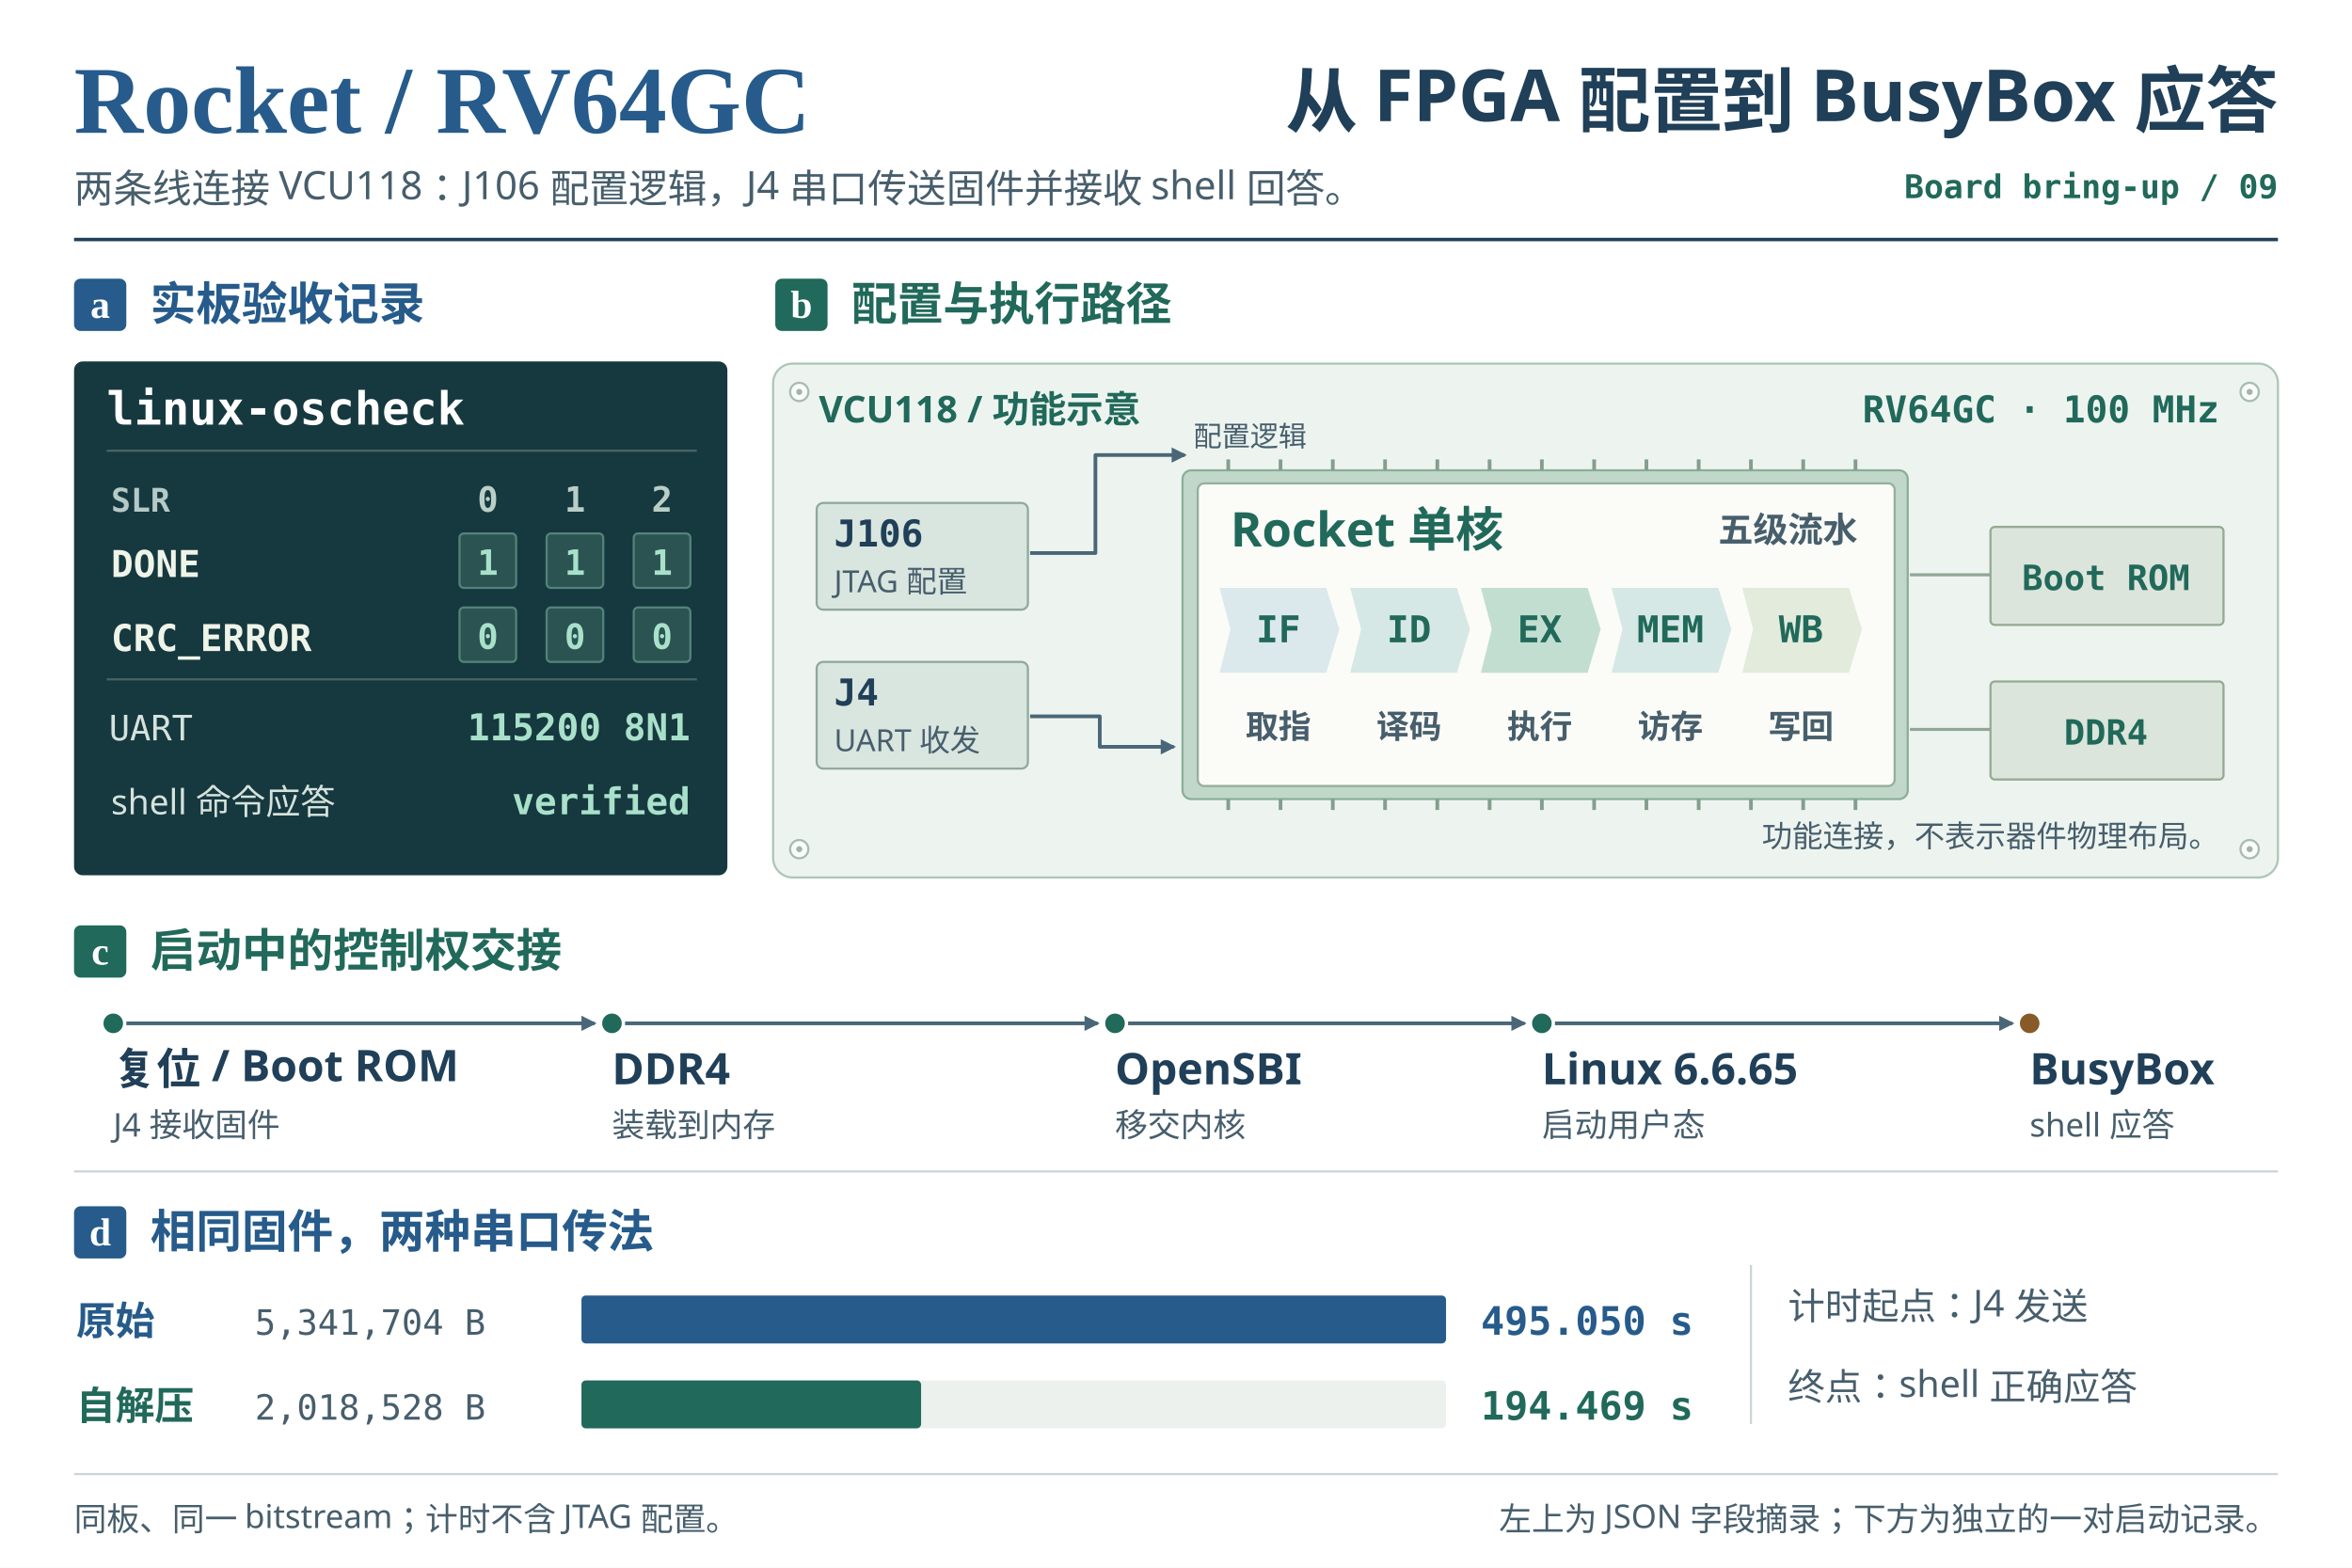
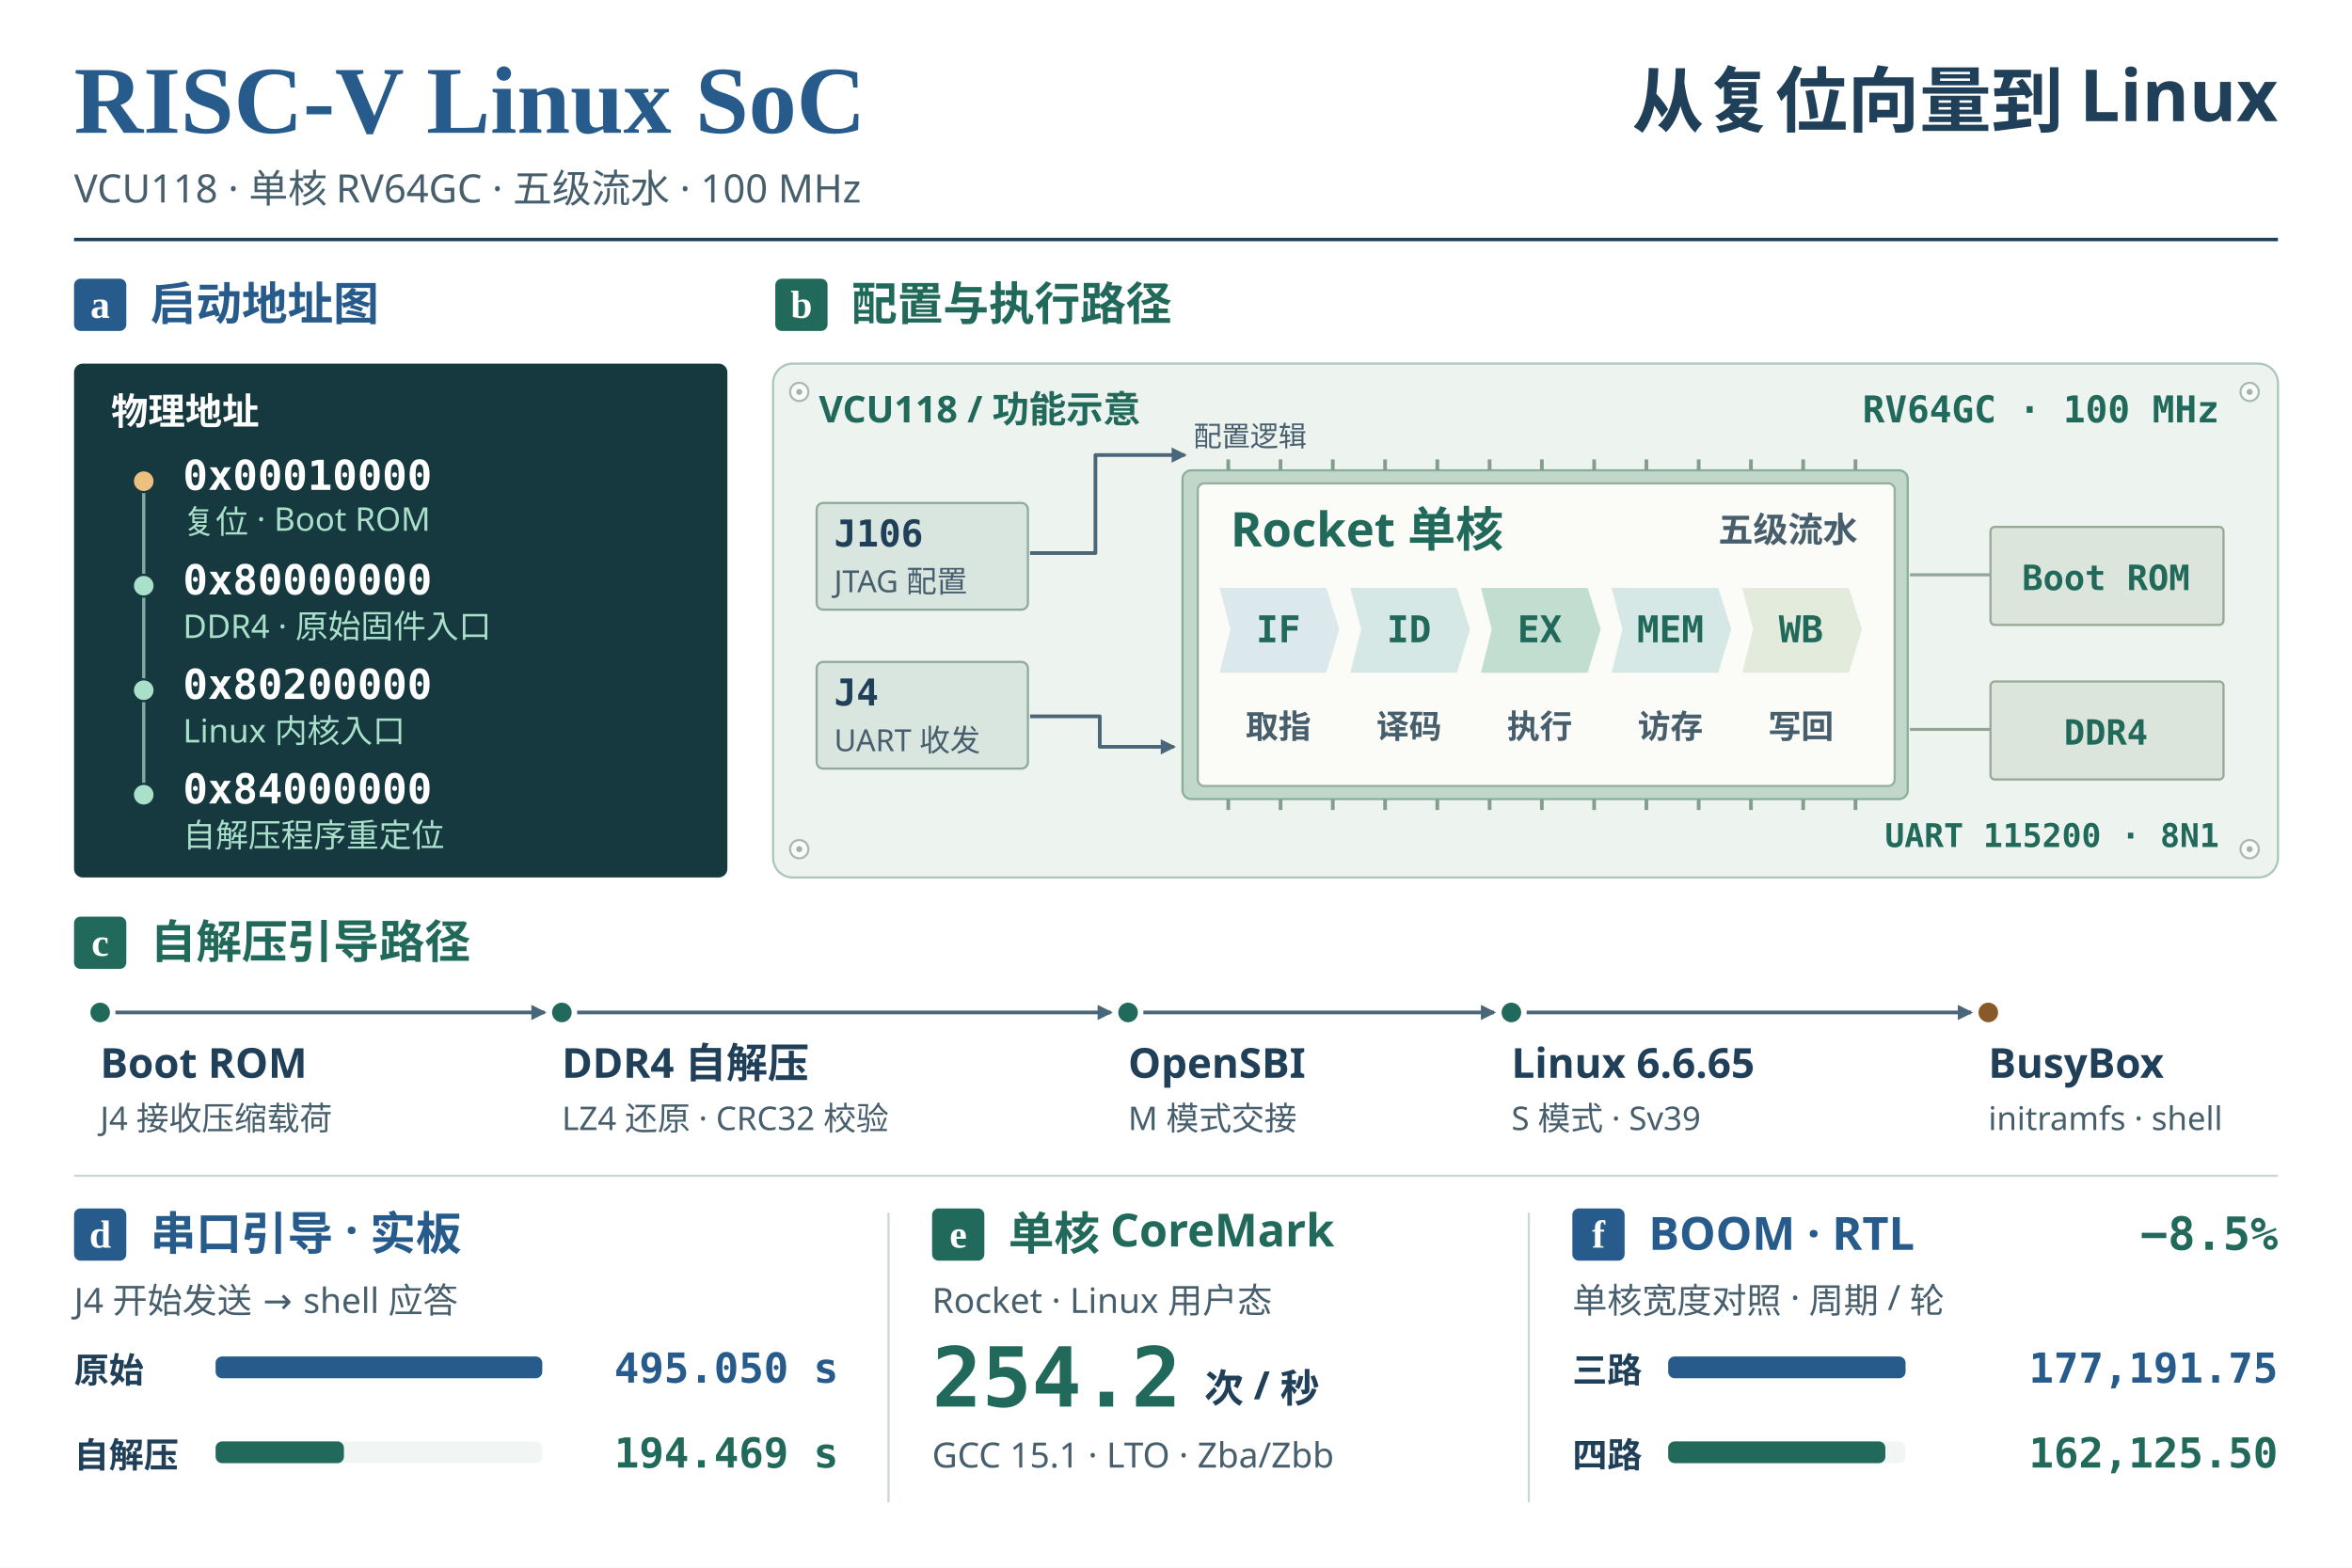
<svg xmlns="http://www.w3.org/2000/svg" width="1080" height="720" viewBox="0 0 1080 720" role="img" aria-labelledby="title desc">
  <defs>
    <marker id="tip" markerWidth="7" markerHeight="7" refX="6" refY="3.5" orient="auto" markerUnits="userSpaceOnUse">
      <path d="M0 0 7 3.5 0 7z" fill="#496778" />
    </marker>
    <pattern id="ruled" width="7" height="7" patternUnits="userSpaceOnUse">
      <path d="m-1 1 2-2m-1 8 7-7m-1 8 2-2" stroke="#c5d3d6" fill="none" />
    </pattern>
  </defs>
  <style>text{font-family:'Segoe UI','Microsoft YaHei',sans-serif}.serif{font-family:Georgia,'Times New Roman',serif}.mono{font-family:Consolas,'Microsoft YaHei',monospace}</style>
  <rect x="0" y="0" width="1080" height="720" rx="0" fill="#ffffff" stroke="none" />
-   <text x="34" y="61" font-size="44" font-weight="690" fill="#265b8b" text-anchor="start" class="serif">Rocket / RV64GC</text>
-   <text x="34" y="93" font-size="18" font-weight="480" fill="#475e6c" text-anchor="start" class="">两条线连接 VCU118：J106 配置逻辑，J4 串口传送固件并接收 shell 回答。</text>
-   <text x="1046" y="58" font-size="33" font-weight="670" fill="#203f58" text-anchor="end" class="">从 FPGA 配置到 BusyBox 应答</text>
-   <text x="1046" y="91" font-size="15" font-weight="600" fill="#21695a" text-anchor="end" class="mono">Board bring-up   /   09</text>
+   <text x="34" y="61" font-size="44" font-weight="690" fill="#265b8b" text-anchor="start" class="serif">RISC-V Linux SoC</text>
+   <text x="34" y="93" font-size="18" font-weight="480" fill="#475e6c" text-anchor="start" class="">VCU118 · 单核 RV64GC · 五级流水 · 100 MHz</text>
+   <text x="1046" y="58" font-size="33" font-weight="670" fill="#203f58" text-anchor="end" class="">从复位向量到 Linux</text>
  <path d="M34 110H1046" fill="none" stroke="#203f58" stroke-width="1.6" stroke-linejoin="round" />
  <rect x="34" y="128" width="24" height="24" rx="3" fill="#265b8b" stroke="none" />
  <text x="46" y="146" font-size="18" font-weight="650" fill="#fff" text-anchor="middle" class="serif">a</text>
-   <text x="69" y="147" font-size="21" font-weight="650" fill="#265b8b" text-anchor="start" class="">实板验收记录</text>
-   <rect x="34" y="166" width="300" height="236" rx="4" fill="#16383f" stroke="none" />
-   <text x="49" y="195" font-size="21" font-weight="620" fill="#fff" text-anchor="start" class="mono">linux-oscheck</text>
-   <path d="M49 207H320" fill="none" stroke="#486363" stroke-width="1" stroke-linejoin="round" />
-   <text x="51" y="235" font-size="15" font-weight="550" fill="#b5c9c6" text-anchor="start" class="mono">SLR</text>
-   <text x="224" y="235" font-size="16" font-weight="550" fill="#b9cec6" text-anchor="middle" class="mono">0</text>
-   <text x="264" y="235" font-size="16" font-weight="550" fill="#b9cec6" text-anchor="middle" class="mono">1</text>
-   <text x="304" y="235" font-size="16" font-weight="550" fill="#b9cec6" text-anchor="middle" class="mono">2</text>
-   <text x="51" y="265" font-size="17" font-weight="560" fill="#eff4e9" text-anchor="start" class="mono">DONE</text>
-   <rect x="211" y="245" width="26" height="25" rx="2" fill="#2a5351" stroke="#53827a" />
-   <text x="224" y="264" font-size="16" font-weight="650" fill="#a9e0ca" text-anchor="middle" class="mono">1</text>
-   <rect x="251" y="245" width="26" height="25" rx="2" fill="#2a5351" stroke="#53827a" />
-   <text x="264" y="264" font-size="16" font-weight="650" fill="#a9e0ca" text-anchor="middle" class="mono">1</text>
-   <rect x="291" y="245" width="26" height="25" rx="2" fill="#2a5351" stroke="#53827a" />
-   <text x="304" y="264" font-size="16" font-weight="650" fill="#a9e0ca" text-anchor="middle" class="mono">1</text>
-   <text x="51" y="299" font-size="17" font-weight="560" fill="#eff4e9" text-anchor="start" class="mono">CRC_ERROR</text>
-   <rect x="211" y="279" width="26" height="25" rx="2" fill="#2a5351" stroke="#53827a" />
-   <text x="224" y="298" font-size="16" font-weight="650" fill="#a9e0ca" text-anchor="middle" class="mono">0</text>
-   <rect x="251" y="279" width="26" height="25" rx="2" fill="#2a5351" stroke="#53827a" />
-   <text x="264" y="298" font-size="16" font-weight="650" fill="#a9e0ca" text-anchor="middle" class="mono">0</text>
-   <rect x="291" y="279" width="26" height="25" rx="2" fill="#2a5351" stroke="#53827a" />
-   <text x="304" y="298" font-size="16" font-weight="650" fill="#a9e0ca" text-anchor="middle" class="mono">0</text>
-   <path d="M49 312H320" fill="none" stroke="#486363" stroke-width="1" stroke-linejoin="round" />
-   <text x="50" y="340" font-size="16" font-weight="520" fill="#d5e2dc" text-anchor="start" class="mono">UART</text>
-   <text x="317" y="340" font-size="17" font-weight="600" fill="#a9e0ca" text-anchor="end" class="mono">115200 8N1</text>
-   <text x="51" y="374" font-size="16" font-weight="500" fill="#d5e2dc" text-anchor="start" class="">shell 命令应答</text>
-   <text x="317" y="374" font-size="17" font-weight="600" fill="#a9e0ca" text-anchor="end" class="mono">verified</text>
+   <text x="69" y="147" font-size="21" font-weight="650" fill="#265b8b" text-anchor="start" class="">启动地址图</text>
+   <rect x="34" y="167" width="300" height="236" rx="4" fill="#16383f" stroke="none" />
+   <text x="51" y="195" font-size="17" font-weight="600" fill="#fff" text-anchor="start" class="">物理地址</text>
+   <path d="M66 218V367" fill="none" stroke="#81a99f" stroke-width="1.5" stroke-linejoin="round" />
+   <circle cx="66" cy="221" r="5" fill="#ecc180" stroke="#16383f" />
+   <text x="84" y="225" font-size="19" font-weight="610" fill="#fff" text-anchor="start" class="mono">0x00010000</text>
+   <text x="84" y="245" font-size="15" font-weight="500" fill="#a9e0ca" text-anchor="start" class="">复位 · Boot ROM</text>
+   <circle cx="66" cy="269" r="5" fill="#a9e0ca" stroke="#16383f" />
+   <text x="84" y="273" font-size="19" font-weight="610" fill="#fff" text-anchor="start" class="mono">0x80000000</text>
+   <text x="84" y="293" font-size="15" font-weight="500" fill="#a9e0ca" text-anchor="start" class="">DDR4 · 原始固件入口</text>
+   <circle cx="66" cy="317" r="5" fill="#a9e0ca" stroke="#16383f" />
+   <text x="84" y="321" font-size="19" font-weight="610" fill="#fff" text-anchor="start" class="mono">0x80200000</text>
+   <text x="84" y="341" font-size="15" font-weight="500" fill="#a9e0ca" text-anchor="start" class="">Linux 内核入口</text>
+   <circle cx="66" cy="365" r="5" fill="#a9e0ca" stroke="#16383f" />
+   <text x="84" y="369" font-size="19" font-weight="610" fill="#fff" text-anchor="start" class="mono">0x84000000</text>
+   <text x="84" y="389" font-size="15" font-weight="500" fill="#a9e0ca" text-anchor="start" class="">自解压程序重定位</text>
  <rect x="356" y="128" width="24" height="24" rx="3" fill="#21695a" stroke="none" />
  <text x="368" y="146" font-size="18" font-weight="650" fill="#fff" text-anchor="middle" class="serif">b</text>
  <text x="391" y="147" font-size="21" font-weight="650" fill="#21695a" text-anchor="start" class="">配置与执行路径</text>
  <rect x="355" y="167" width="691" height="236" rx="9" fill="#edf4ef" stroke="#adc6ba" />
  <circle cx="367" cy="180" r="4.2" fill="#fafcfa" stroke="#a8bbb2" />
  <circle cx="367" cy="180" r="1.4" fill="#a1b5aa" stroke="none" />
  <circle cx="367" cy="390" r="4.2" fill="#fafcfa" stroke="#a8bbb2" />
  <circle cx="367" cy="390" r="1.4" fill="#a1b5aa" stroke="none" />
  <circle cx="1033" cy="180" r="4.2" fill="#fafcfa" stroke="#a8bbb2" />
  <circle cx="1033" cy="180" r="1.4" fill="#a1b5aa" stroke="none" />
  <circle cx="1033" cy="390" r="4.2" fill="#fafcfa" stroke="#a8bbb2" />
  <circle cx="1033" cy="390" r="1.4" fill="#a1b5aa" stroke="none" />
  <text x="376" y="194" font-size="17" font-weight="600" fill="#21695a" text-anchor="start" class="">VCU118   /   功能示意</text>
  <text x="1019" y="194" font-size="17" font-weight="620" fill="#21695a" text-anchor="end" class="mono">RV64GC · 100 MHz</text>
  <rect x="375" y="231" width="97" height="49" rx="3" fill="#d9e5df" stroke="#90a99b" />
  <text x="383" y="251" font-size="17" font-weight="650" fill="#203f58" text-anchor="start" class="mono">J106</text>
  <text x="383" y="272" font-size="14" font-weight="500" fill="#475e6c" text-anchor="start" class="">JTAG 配置</text>
  <rect x="375" y="304" width="97" height="49" rx="3" fill="#d9e5df" stroke="#90a99b" />
  <text x="383" y="324" font-size="17" font-weight="650" fill="#203f58" text-anchor="start" class="mono">J4</text>
  <text x="383" y="345" font-size="14" font-weight="500" fill="#475e6c" text-anchor="start" class="">UART 收发</text>
  <path d="M473 254h30v-45h41" fill="none" stroke="#496778" stroke-width="1.7" stroke-linejoin="round" marker-end="url(#tip)" />
  <text x="548" y="205" font-size="13" font-weight="500" fill="#475e6c" text-anchor="start" class="">配置逻辑</text>
  <path d="M473 329h32v14h34" fill="none" stroke="#496778" stroke-width="1.7" stroke-linejoin="round" marker-end="url(#tip)" />
  <rect x="543" y="216" width="333" height="151" rx="4" fill="#c1d7ca" stroke="#8aaf99" />
  <rect x="550" y="222" width="320" height="139" rx="3" fill="#fbfcf7" stroke="#95af9c" />
  <text x="565" y="251" font-size="22" font-weight="650" fill="#21695a" text-anchor="start" class="">Rocket 单核</text>
  <text x="853" y="249" font-size="16" font-weight="550" fill="#475e6c" text-anchor="end" class="">五级流水</text>
  <polygon points="560.00,270.00 609.00,270.00 615.00,289.00 609.00,309.00 560.00,309.00 565.00,289.00" fill="#dbe9ed" stroke="none" stroke-width="1" stroke-linejoin="round" />
  <text x="587" y="295" font-size="17" font-weight="650" fill="#21695a" text-anchor="middle" class="mono">IF</text>
  <text x="587" y="339" font-size="15" font-weight="550" fill="#475e6c" text-anchor="middle" class="">取指</text>
  <polygon points="620.00,270.00 669.00,270.00 675.00,289.00 669.00,309.00 620.00,309.00 625.00,289.00" fill="#d6e8e5" stroke="none" stroke-width="1" stroke-linejoin="round" />
  <text x="647" y="295" font-size="17" font-weight="650" fill="#21695a" text-anchor="middle" class="mono">ID</text>
  <text x="647" y="339" font-size="15" font-weight="550" fill="#475e6c" text-anchor="middle" class="">译码</text>
  <polygon points="680.00,270.00 729.00,270.00 735.00,289.00 729.00,309.00 680.00,309.00 685.00,289.00" fill="#c2ded1" stroke="none" stroke-width="1" stroke-linejoin="round" />
  <text x="707" y="295" font-size="17" font-weight="650" fill="#21695a" text-anchor="middle" class="mono">EX</text>
  <text x="707" y="339" font-size="15" font-weight="550" fill="#475e6c" text-anchor="middle" class="">执行</text>
  <polygon points="740.00,270.00 789.00,270.00 795.00,289.00 789.00,309.00 740.00,309.00 745.00,289.00" fill="#d6e8e5" stroke="none" stroke-width="1" stroke-linejoin="round" />
  <text x="767" y="295" font-size="17" font-weight="650" fill="#21695a" text-anchor="middle" class="mono">MEM</text>
  <text x="767" y="339" font-size="15" font-weight="550" fill="#475e6c" text-anchor="middle" class="">访存</text>
  <polygon points="800.00,270.00 849.00,270.00 855.00,289.00 849.00,309.00 800.00,309.00 805.00,289.00" fill="#e2ebdc" stroke="none" stroke-width="1" stroke-linejoin="round" />
  <text x="827" y="295" font-size="17" font-weight="650" fill="#21695a" text-anchor="middle" class="mono">WB</text>
  <text x="827" y="339" font-size="15" font-weight="550" fill="#475e6c" text-anchor="middle" class="">写回</text>
  <path d="M564 211v5m0 151v5" fill="none" stroke="#839e8d" stroke-width="1.7" stroke-linejoin="round" />
  <path d="M588 211v5m0 151v5" fill="none" stroke="#839e8d" stroke-width="1.7" stroke-linejoin="round" />
  <path d="M612 211v5m0 151v5" fill="none" stroke="#839e8d" stroke-width="1.7" stroke-linejoin="round" />
  <path d="M636 211v5m0 151v5" fill="none" stroke="#839e8d" stroke-width="1.7" stroke-linejoin="round" />
  <path d="M660 211v5m0 151v5" fill="none" stroke="#839e8d" stroke-width="1.7" stroke-linejoin="round" />
  <path d="M684 211v5m0 151v5" fill="none" stroke="#839e8d" stroke-width="1.7" stroke-linejoin="round" />
  <path d="M708 211v5m0 151v5" fill="none" stroke="#839e8d" stroke-width="1.7" stroke-linejoin="round" />
  <path d="M732 211v5m0 151v5" fill="none" stroke="#839e8d" stroke-width="1.7" stroke-linejoin="round" />
  <path d="M756 211v5m0 151v5" fill="none" stroke="#839e8d" stroke-width="1.7" stroke-linejoin="round" />
  <path d="M780 211v5m0 151v5" fill="none" stroke="#839e8d" stroke-width="1.7" stroke-linejoin="round" />
  <path d="M804 211v5m0 151v5" fill="none" stroke="#839e8d" stroke-width="1.7" stroke-linejoin="round" />
  <path d="M828 211v5m0 151v5" fill="none" stroke="#839e8d" stroke-width="1.7" stroke-linejoin="round" />
  <path d="M852 211v5m0 151v5" fill="none" stroke="#839e8d" stroke-width="1.7" stroke-linejoin="round" />
  <rect x="914" y="242" width="107" height="45" rx="2" fill="#dce5db" stroke="#95aa93" />
  <text x="967" y="271" font-size="16" font-weight="620" fill="#21695a" text-anchor="middle" class="mono">Boot ROM</text>
  <path d="M877 264h37" fill="none" stroke="#90a797" stroke-width="1.4" stroke-linejoin="round" />
  <rect x="914" y="313" width="107" height="45" rx="2" fill="#dce5db" stroke="#95aa93" />
  <text x="967" y="342" font-size="16" font-weight="620" fill="#21695a" text-anchor="middle" class="mono">DDR4</text>
  <path d="M877 335h37" fill="none" stroke="#90a797" stroke-width="1.4" stroke-linejoin="round" />
-   <text x="1019" y="389" font-size="14" font-weight="500" fill="#475e6c" text-anchor="end" class="">功能连接，不表示器件物理布局。</text>
-   <rect x="34" y="425" width="24" height="24" rx="3" fill="#21695a" stroke="none" />
-   <text x="46" y="443" font-size="18" font-weight="650" fill="#fff" text-anchor="middle" class="serif">c</text>
-   <text x="69" y="444" font-size="21" font-weight="650" fill="#21695a" text-anchor="start" class="">启动中的控制权交接</text>
-   <circle cx="52" cy="470" r="4.5" fill="#21695a" stroke="none" />
-   <text x="52" y="498" font-size="20" font-weight="650" fill="#203f58" text-anchor="start" class="">复位 / Boot ROM</text>
-   <text x="52" y="522" font-size="15" font-weight="500" fill="#475e6c" text-anchor="start" class="">J4 接收固件</text>
-   <path d="M58 470H273" fill="none" stroke="#496778" stroke-width="1.7" stroke-linejoin="round" marker-end="url(#tip)" />
-   <circle cx="281" cy="470" r="4.5" fill="#21695a" stroke="none" />
-   <text x="281" y="498" font-size="20" font-weight="650" fill="#203f58" text-anchor="start" class="">DDR4</text>
-   <text x="281" y="522" font-size="15" font-weight="500" fill="#475e6c" text-anchor="start" class="">装载到内存</text>
-   <path d="M287 470H504" fill="none" stroke="#496778" stroke-width="1.7" stroke-linejoin="round" marker-end="url(#tip)" />
-   <circle cx="512" cy="470" r="4.5" fill="#21695a" stroke="none" />
-   <text x="512" y="498" font-size="20" font-weight="650" fill="#203f58" text-anchor="start" class="">OpenSBI</text>
-   <text x="512" y="522" font-size="15" font-weight="500" fill="#475e6c" text-anchor="start" class="">移交内核</text>
-   <path d="M518 470H700" fill="none" stroke="#496778" stroke-width="1.7" stroke-linejoin="round" marker-end="url(#tip)" />
-   <circle cx="708" cy="470" r="4.5" fill="#21695a" stroke="none" />
-   <text x="708" y="498" font-size="20" font-weight="650" fill="#203f58" text-anchor="start" class="">Linux 6.6.65</text>
-   <text x="708" y="522" font-size="15" font-weight="500" fill="#475e6c" text-anchor="start" class="">启动用户态</text>
-   <path d="M714 470H924" fill="none" stroke="#496778" stroke-width="1.7" stroke-linejoin="round" marker-end="url(#tip)" />
-   <circle cx="932" cy="470" r="4.5" fill="#885a27" stroke="none" />
-   <text x="932" y="498" font-size="20" font-weight="650" fill="#203f58" text-anchor="start" class="">BusyBox</text>
-   <text x="932" y="522" font-size="15" font-weight="500" fill="#475e6c" text-anchor="start" class="">shell 应答</text>
-   <path d="M34 538H1046" fill="none" stroke="#cad6d7" stroke-width="1" stroke-linejoin="round" />
-   <rect x="34" y="554" width="24" height="24" rx="3" fill="#265b8b" stroke="none" />
-   <text x="46" y="572" font-size="18" font-weight="650" fill="#fff" text-anchor="middle" class="serif">d</text>
-   <text x="69" y="573" font-size="21" font-weight="650" fill="#265b8b" text-anchor="start" class="">相同固件，两种串口传法</text>
-   <text x="35" y="613" font-size="18" font-weight="620" fill="#265b8b" text-anchor="start" class="">原始</text>
-   <text x="117" y="613" font-size="16" font-weight="500" fill="#475e6c" text-anchor="start" class="mono">5,341,704 B</text>
-   <rect x="267" y="595" width="397" height="22" rx="2" fill="#edf1ee" stroke="none" />
-   <rect x="267" y="595" width="397.0" height="22" rx="2" fill="#265b8b" stroke="none" />
-   <text x="680" y="613" font-size="18" font-weight="650" fill="#265b8b" text-anchor="start" class="mono">495.050 s</text>
-   <text x="35" y="652" font-size="18" font-weight="620" fill="#21695a" text-anchor="start" class="">自解压</text>
-   <text x="117" y="652" font-size="16" font-weight="500" fill="#475e6c" text-anchor="start" class="mono">2,018,528 B</text>
-   <rect x="267" y="634" width="397" height="22" rx="2" fill="#edf1ee" stroke="none" />
-   <rect x="267" y="634" width="155.952" height="22" rx="2" fill="#21695a" stroke="none" />
-   <text x="680" y="652" font-size="18" font-weight="650" fill="#21695a" text-anchor="start" class="mono">194.469 s</text>
-   <path d="M804 581v73" fill="none" stroke="#cad6d7" stroke-width="1" stroke-linejoin="round" />
-   <text x="821" y="606" font-size="17" font-weight="500" fill="#475e6c" text-anchor="start" class="">计时起点：J4 发送</text>
-   <text x="821" y="643" font-size="17" font-weight="500" fill="#475e6c" text-anchor="start" class="">终点：shell 正确应答</text>
-   <path d="M34 677H1046" fill="none" stroke="#cad6d7" stroke-width="1" stroke-linejoin="round" />
-   <text x="34" y="703" font-size="15" font-weight="500" fill="#475e6c" text-anchor="start" class="">同板、同一 bitstream；计时不含 JTAG 配置。</text>
-   <text x="1046" y="703" font-size="15" font-weight="520" fill="#475e6c" text-anchor="end" class="">左上为 JSON 字段摘录；下方为独立的一对启动记录。</text>
+   <text x="1019" y="389" font-size="15" font-weight="550" fill="#21695a" text-anchor="end" class="mono">UART 115200 · 8N1</text>
+   <rect x="34" y="421" width="24" height="24" rx="3" fill="#21695a" stroke="none" />
+   <text x="46" y="439" font-size="18" font-weight="650" fill="#fff" text-anchor="middle" class="serif">c</text>
+   <text x="69" y="440" font-size="21" font-weight="650" fill="#21695a" text-anchor="start" class="">自解压引导路径</text>
+   <circle cx="46" cy="465" r="4.5" fill="#21695a" stroke="none" />
+   <path d="M53 465H250" fill="none" stroke="#496778" stroke-width="1.7" stroke-linejoin="round" marker-end="url(#tip)" />
+   <text x="46" y="495" font-size="19" font-weight="650" fill="#203f58" text-anchor="start" class="">Boot ROM</text>
+   <text x="46" y="519" font-size="15" font-weight="500" fill="#475e6c" text-anchor="start" class="">J4 接收压缩载荷</text>
+   <circle cx="258" cy="465" r="4.5" fill="#21695a" stroke="none" />
+   <path d="M265 465H510" fill="none" stroke="#496778" stroke-width="1.7" stroke-linejoin="round" marker-end="url(#tip)" />
+   <text x="258" y="495" font-size="19" font-weight="650" fill="#203f58" text-anchor="start" class="">DDR4 自解压</text>
+   <text x="258" y="519" font-size="15" font-weight="500" fill="#475e6c" text-anchor="start" class="">LZ4 还原 · CRC32 校验</text>
+   <circle cx="518" cy="465" r="4.5" fill="#21695a" stroke="none" />
+   <path d="M525 465H686" fill="none" stroke="#496778" stroke-width="1.7" stroke-linejoin="round" marker-end="url(#tip)" />
+   <text x="518" y="495" font-size="19" font-weight="650" fill="#203f58" text-anchor="start" class="">OpenSBI</text>
+   <text x="518" y="519" font-size="15" font-weight="500" fill="#475e6c" text-anchor="start" class="">M 模式交接</text>
+   <circle cx="694" cy="465" r="4.5" fill="#21695a" stroke="none" />
+   <path d="M701 465H905" fill="none" stroke="#496778" stroke-width="1.7" stroke-linejoin="round" marker-end="url(#tip)" />
+   <text x="694" y="495" font-size="19" font-weight="650" fill="#203f58" text-anchor="start" class="">Linux 6.6.65</text>
+   <text x="694" y="519" font-size="15" font-weight="500" fill="#475e6c" text-anchor="start" class="">S 模式 · Sv39</text>
+   <circle cx="913" cy="465" r="4.5" fill="#885a27" stroke="none" />
+   <text x="913" y="495" font-size="19" font-weight="650" fill="#203f58" text-anchor="start" class="">BusyBox</text>
+   <text x="913" y="519" font-size="15" font-weight="500" fill="#475e6c" text-anchor="start" class="">initramfs · shell</text>
+   <path d="M34 540H1046" fill="none" stroke="#cad6d7" stroke-width="1" stroke-linejoin="round" />
+   <path d="M408 557V690M702 557V690" fill="none" stroke="#cad6d7" stroke-width="1" stroke-linejoin="round" />
+   <rect x="34" y="555" width="24" height="24" rx="3" fill="#265b8b" stroke="none" />
+   <text x="46" y="573" font-size="18" font-weight="650" fill="#fff" text-anchor="middle" class="serif">d</text>
+   <text x="69" y="574" font-size="21" font-weight="650" fill="#265b8b" text-anchor="start" class="">串口引导 · 实板</text>
+   <text x="34" y="603" font-size="16" font-weight="500" fill="#475e6c" text-anchor="start" class="">J4 开始发送 → shell 应答</text>
+   <text x="34" y="635" font-size="16" font-weight="580" fill="#203f58" text-anchor="start" class="">原始</text>
+   <rect x="99" y="623" width="150" height="10" rx="3" fill="#f1f6f5" stroke="none" />
+   <rect x="99" y="623" width="150.0" height="10" rx="3" fill="#265b8b" stroke="none" />
+   <text x="385" y="635" font-size="19" font-weight="620" fill="#265b8b" text-anchor="end" class="mono">495.050 s</text>
+   <text x="34" y="674" font-size="16" font-weight="580" fill="#203f58" text-anchor="start" class="">自解压</text>
+   <rect x="99" y="662" width="150" height="10" rx="3" fill="#f1f6f5" stroke="none" />
+   <rect x="99" y="662" width="58.924" height="10" rx="3" fill="#21695a" stroke="none" />
+   <text x="385" y="674" font-size="19" font-weight="620" fill="#21695a" text-anchor="end" class="mono">194.469 s</text>
+   <rect x="428" y="555" width="24" height="24" rx="3" fill="#21695a" stroke="none" />
+   <text x="440" y="573" font-size="18" font-weight="650" fill="#fff" text-anchor="middle" class="serif">e</text>
+   <text x="463" y="574" font-size="21" font-weight="650" fill="#21695a" text-anchor="start" class="">单核 CoreMark</text>
+   <text x="428" y="603" font-size="16" font-weight="500" fill="#475e6c" text-anchor="start" class="">Rocket · Linux 用户态</text>
+   <text x="428" y="646" font-size="38" font-weight="650" fill="#21695a" text-anchor="start" class="mono">254.2</text>
+   <text x="553" y="644" font-size="18" font-weight="550" fill="#203f58" text-anchor="start" class="">次 / 秒</text>
+   <text x="428" y="674" font-size="16" font-weight="500" fill="#475e6c" text-anchor="start" class="">GCC 15.1 · LTO · Zba/Zbb</text>
+   <rect x="722" y="555" width="24" height="24" rx="3" fill="#265b8b" stroke="none" />
+   <text x="734" y="573" font-size="18" font-weight="650" fill="#fff" text-anchor="middle" class="serif">f</text>
+   <text x="757" y="574" font-size="21" font-weight="650" fill="#265b8b" text-anchor="start" class="">BOOM · RTL</text>
+   <text x="1046" y="574" font-size="21" font-weight="650" fill="#21695a" text-anchor="end" class="mono">−8.5%</text>
+   <text x="722" y="603" font-size="16" font-weight="500" fill="#475e6c" text-anchor="start" class="">单核宽度对照 · 周期 / 轮</text>
+   <text x="722" y="635" font-size="16" font-weight="580" fill="#203f58" text-anchor="start" class="">三路</text>
+   <rect x="766" y="623" width="109" height="10" rx="3" fill="#f1f6f5" stroke="none" />
+   <rect x="766" y="623" width="109.0" height="10" rx="3" fill="#265b8b" stroke="none" />
+   <text x="1046" y="635" font-size="19" font-weight="620" fill="#265b8b" text-anchor="end" class="mono">177,191.75</text>
+   <text x="722" y="674" font-size="16" font-weight="580" fill="#203f58" text-anchor="start" class="">四路</text>
+   <rect x="766" y="662" width="109" height="10" rx="3" fill="#f1f6f5" stroke="none" />
+   <rect x="766" y="662" width="99.732" height="10" rx="3" fill="#21695a" stroke="none" />
+   <text x="1046" y="674" font-size="19" font-weight="620" fill="#21695a" text-anchor="end" class="mono">162,125.50</text>
</svg>
